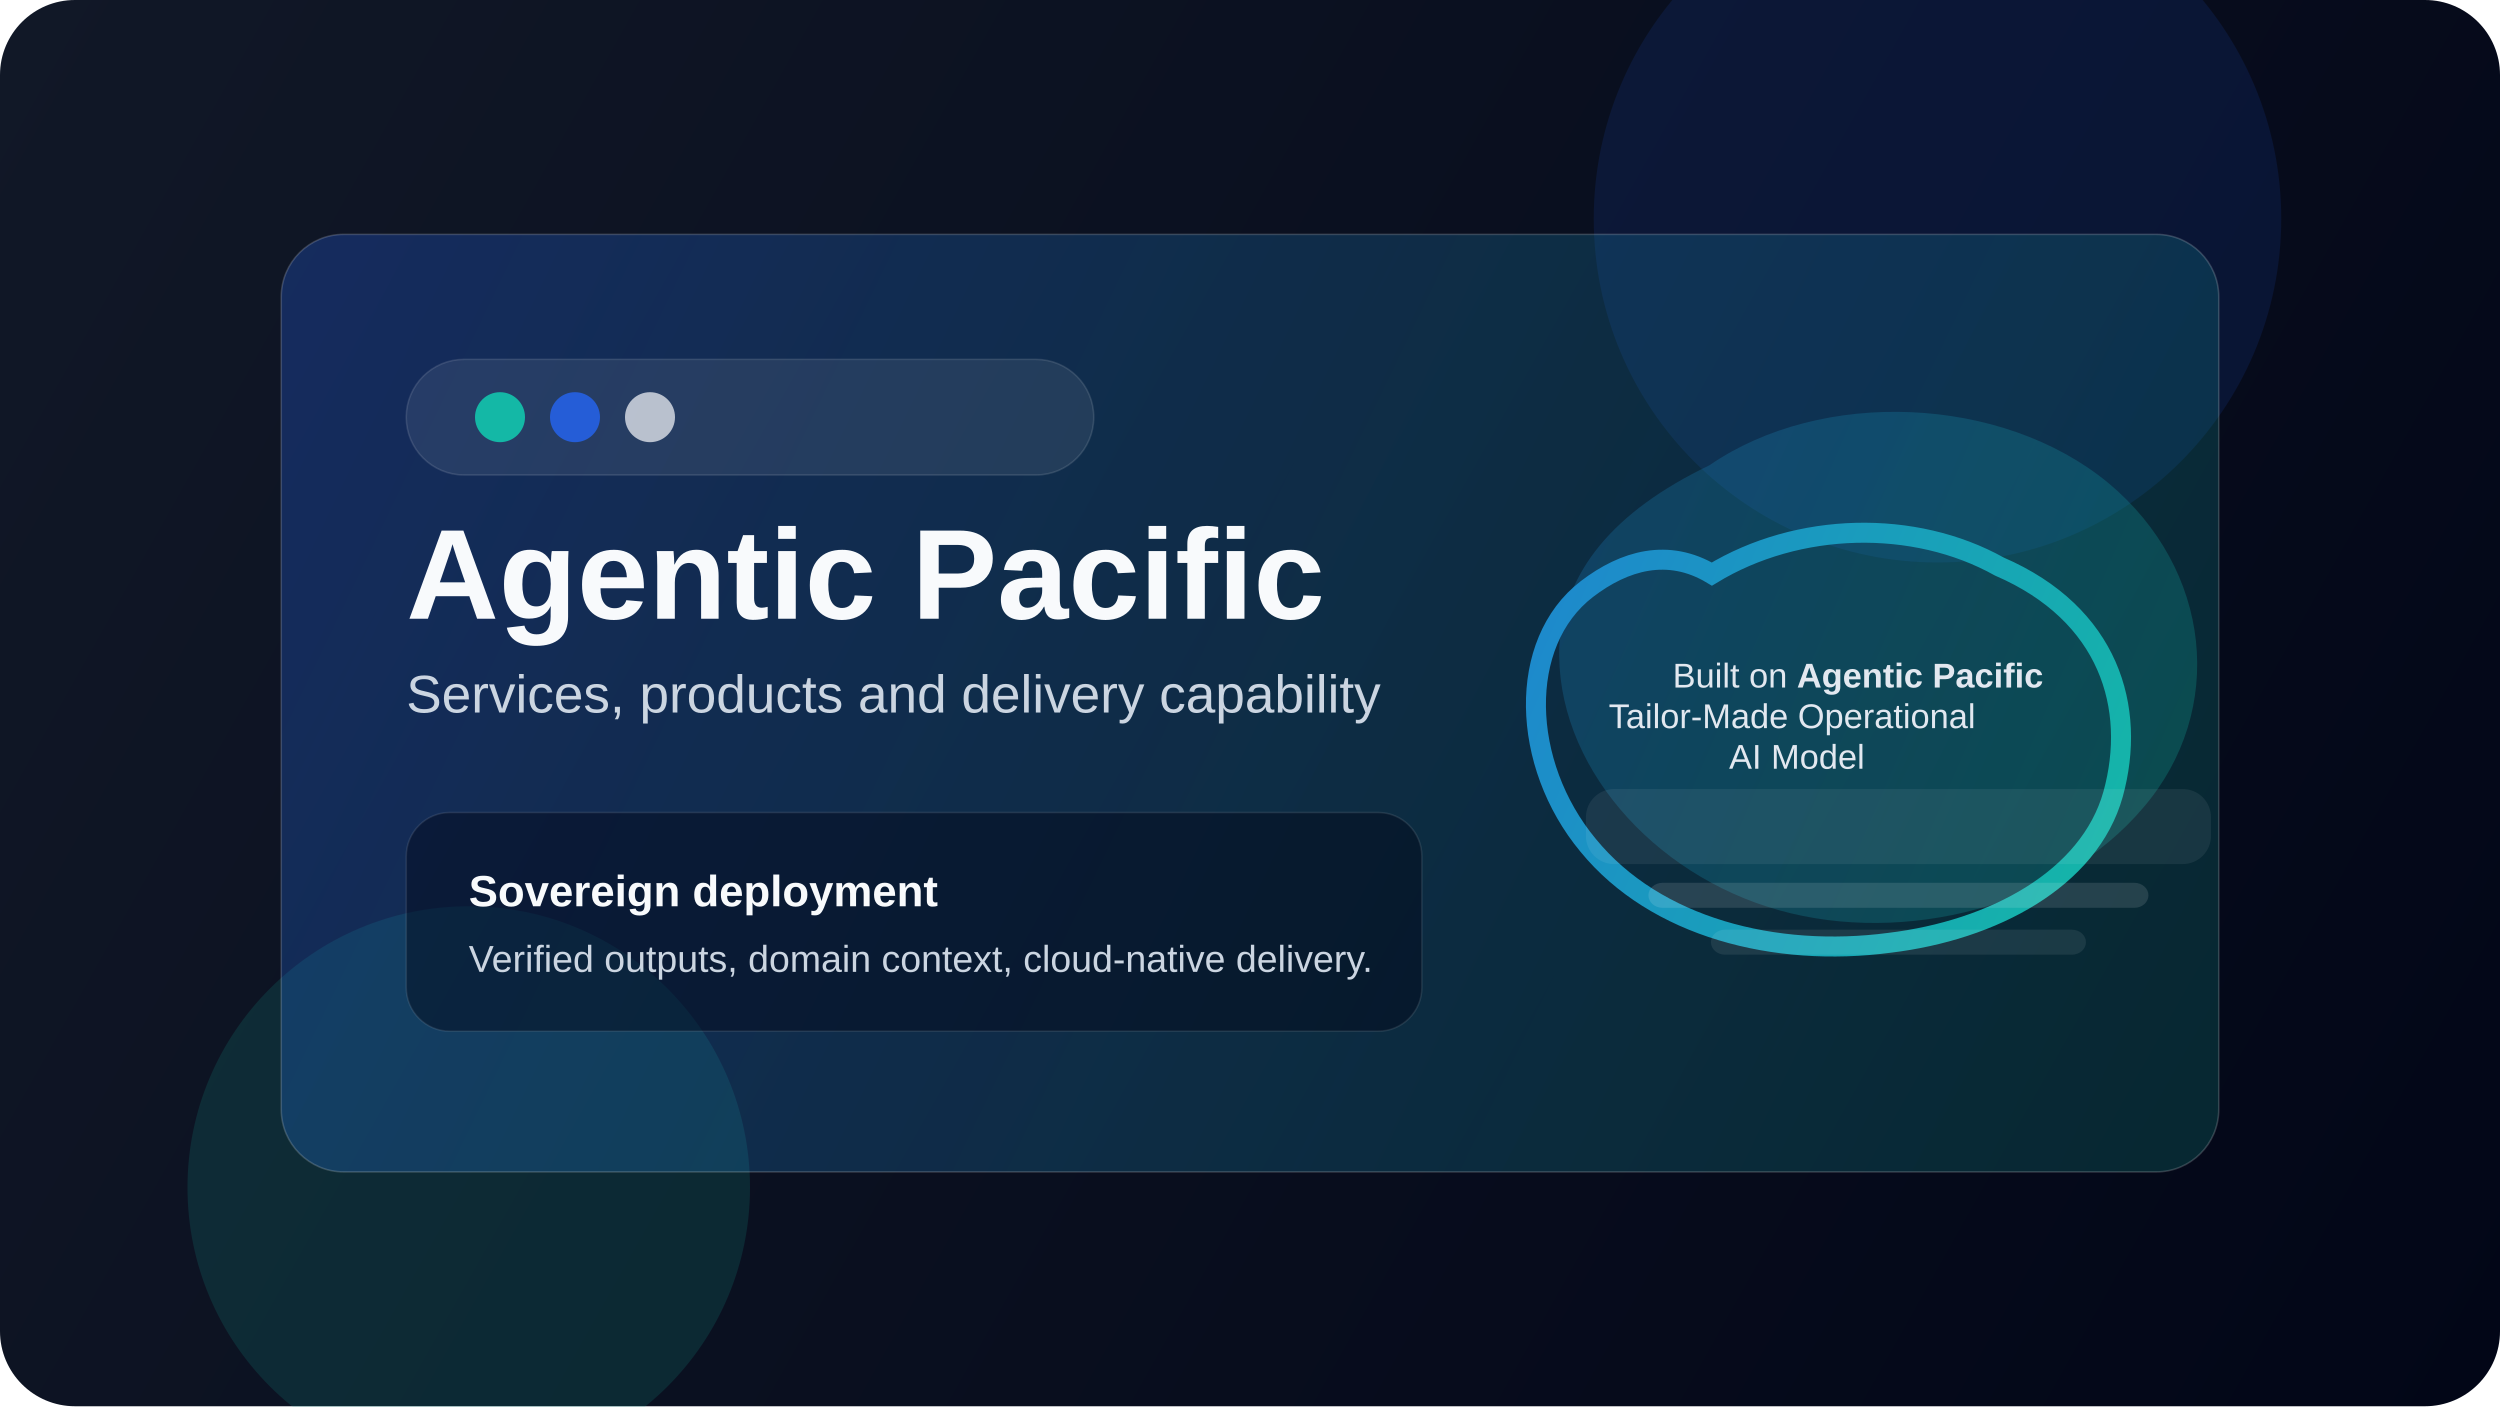
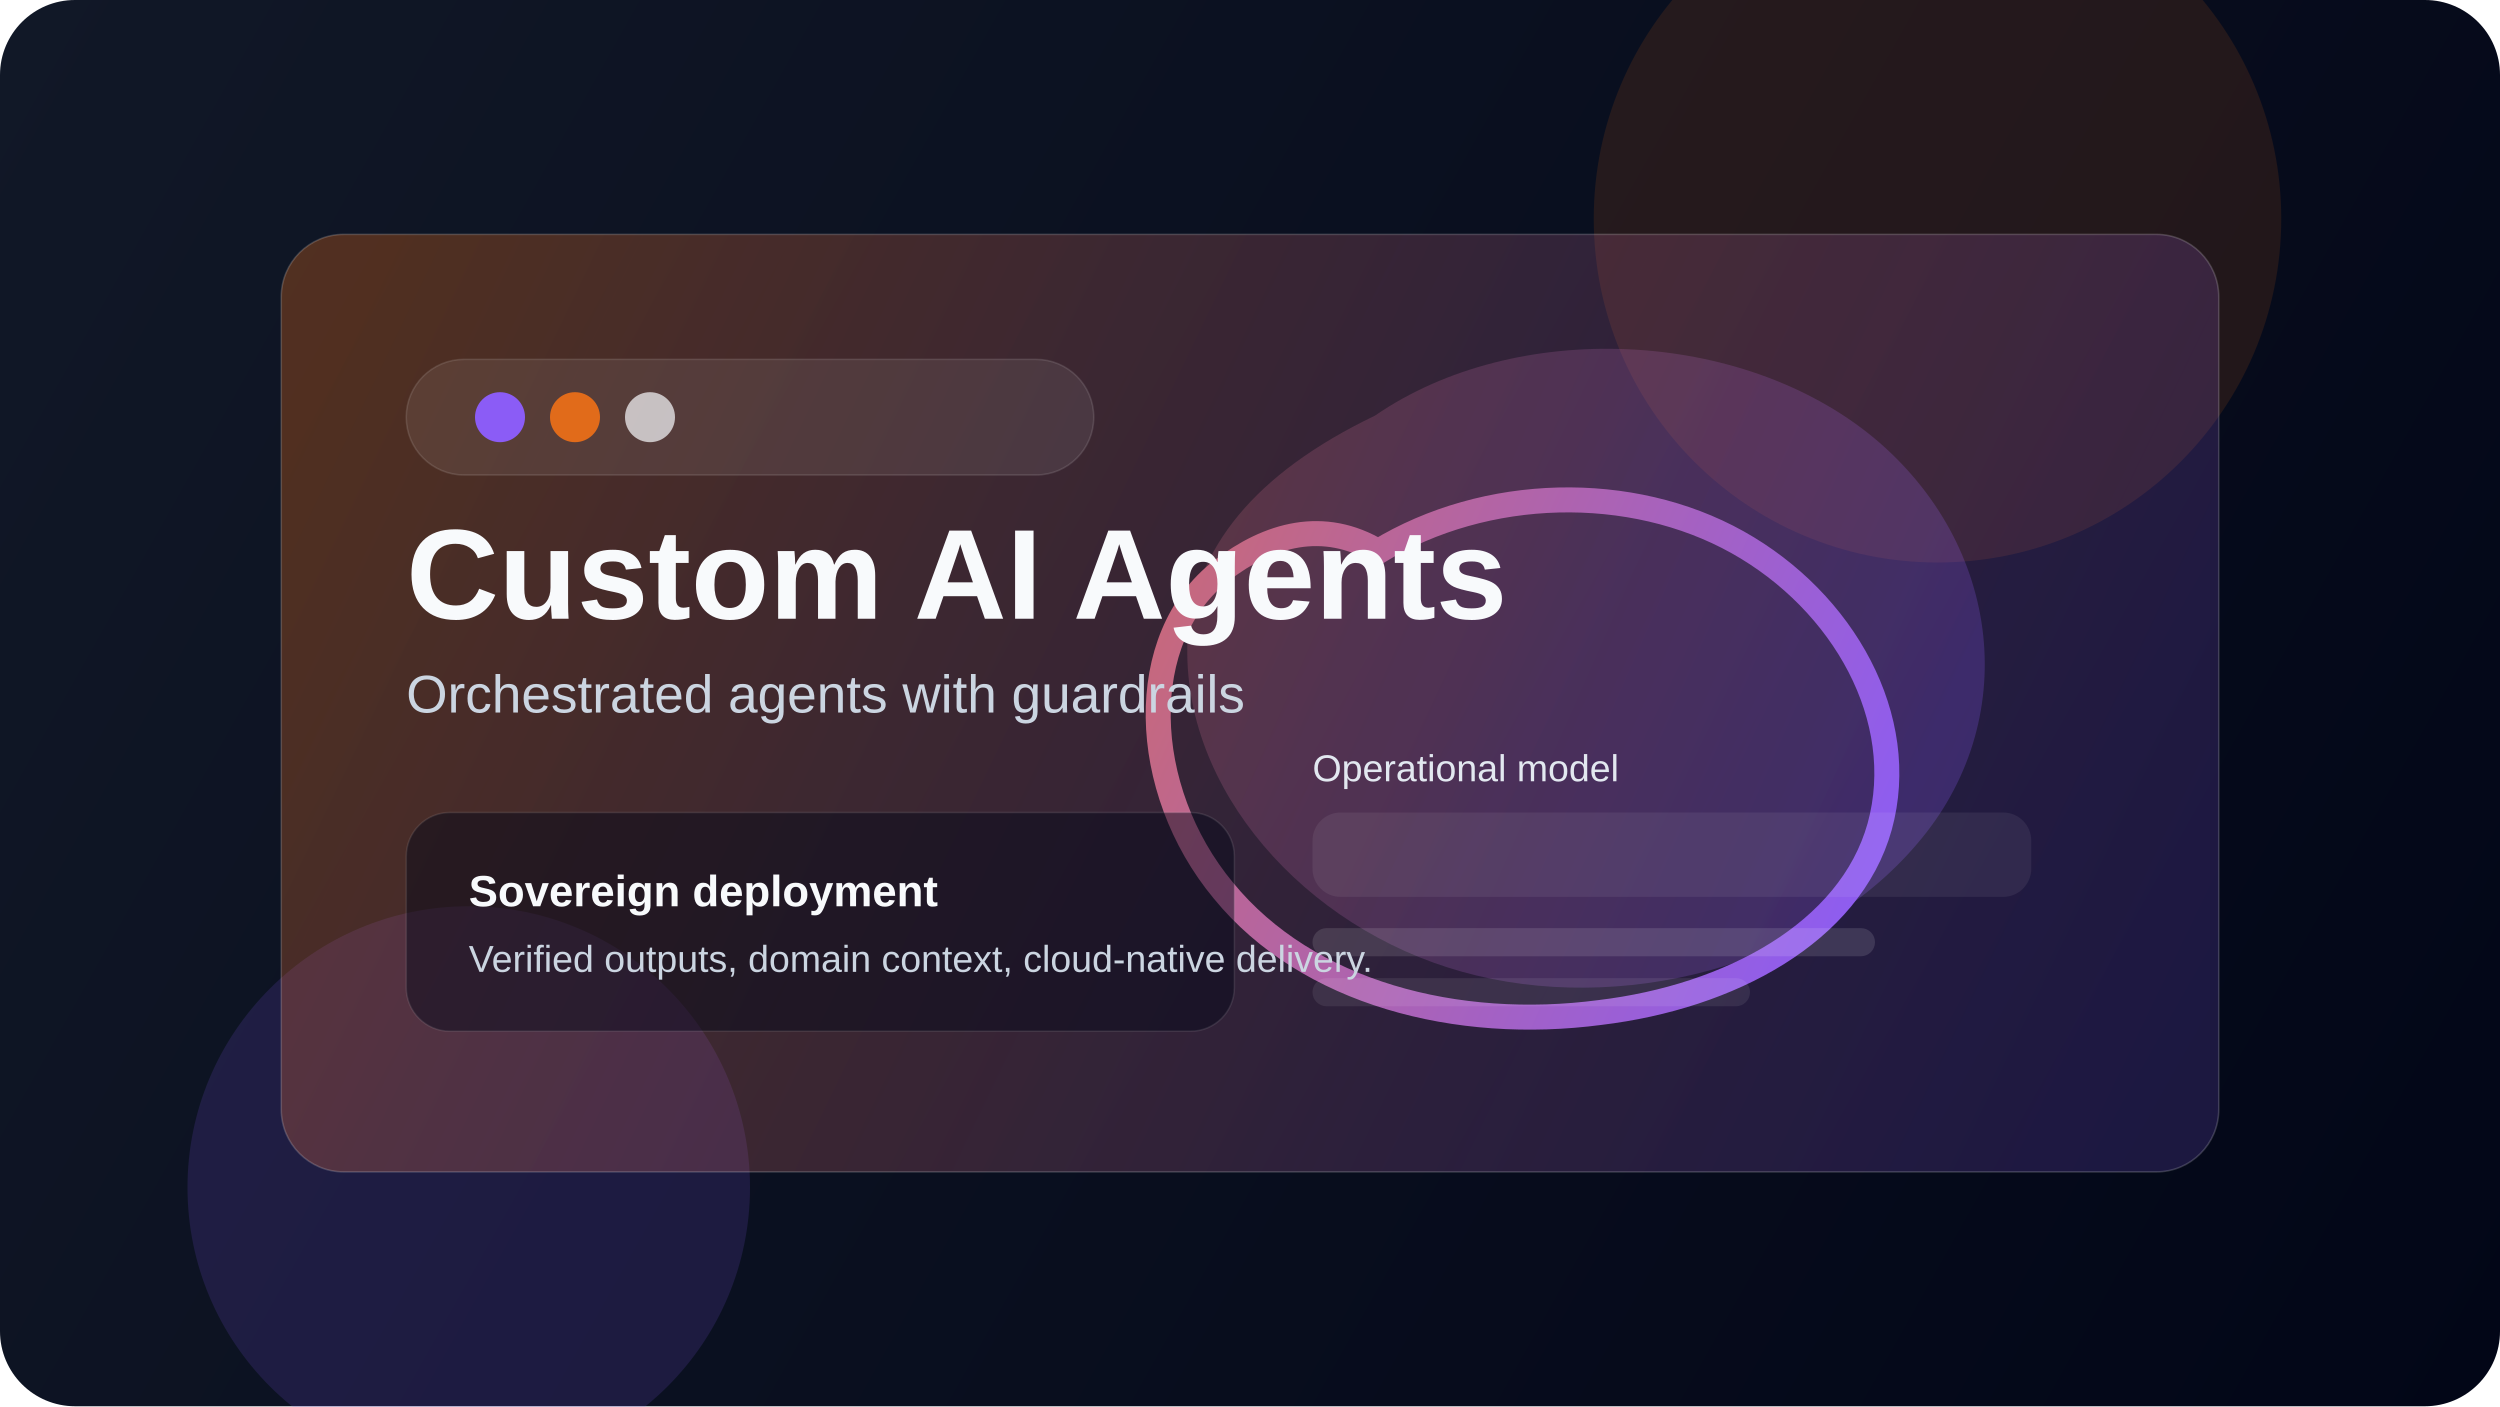
<svg xmlns="http://www.w3.org/2000/svg" width="1600" height="900" viewBox="0 0 1600 900" fill="none">
  <defs>
    <linearGradient id="bg" x1="0" y1="0" x2="1600" y2="900" gradientUnits="userSpaceOnUse">
      <stop stop-color="#111827" />
      <stop offset="1" stop-color="#020617" />
    </linearGradient>
    <linearGradient id="panel" x1="240" y1="180" x2="1360" y2="720" gradientUnits="userSpaceOnUse">
-       <stop stop-color="#2563eb" stop-opacity="0.28" />
-       <stop offset="1" stop-color="#14b8a6" stop-opacity="0.18" />
+       <stop stop-color="#f97316" stop-opacity="0.28" />
+       <stop offset="1" stop-color="#8b5cf6" stop-opacity="0.18" />
    </linearGradient>
-     <linearGradient id="orbit" x1="320" y1="280" x2="1200" y2="660" gradientUnits="userSpaceOnUse">
-       <stop stop-color="#2563eb" />
-       <stop offset="1" stop-color="#14b8a6" />
+     <linearGradient id="orbit" x1="320" y1="280" x2="1180" y2="660" gradientUnits="userSpaceOnUse">
+       <stop stop-color="#f97316" />
+       <stop offset="1" stop-color="#8b5cf6" />
    </linearGradient>
  </defs>
  <rect width="1600" height="900" rx="48" fill="url(#bg)" />
-   <circle cx="1240" cy="140" r="220" fill="#2563eb" fill-opacity="0.12" />
-   <circle cx="300" cy="760" r="180" fill="#14b8a6" fill-opacity="0.15" />
+   <circle cx="1240" cy="140" r="220" fill="#f97316" fill-opacity="0.12" />
+   <circle cx="300" cy="760" r="180" fill="#8b5cf6" fill-opacity="0.15" />
  <rect x="180" y="150" width="1240" height="600" rx="40" fill="url(#panel)" stroke="rgba(255,255,255,0.18)" />
  <rect x="260" y="230" width="440" height="74" rx="37" fill="rgba(255,255,255,0.08)" stroke="rgba(255,255,255,0.12)" />
-   <circle cx="320" cy="267" r="16" fill="#14b8a6" />
-   <circle cx="368" cy="267" r="16" fill="#2563eb" fill-opacity="0.85" />
+   <circle cx="320" cy="267" r="16" fill="#8b5cf6" />
+   <circle cx="368" cy="267" r="16" fill="#f97316" fill-opacity="0.85" />
  <circle cx="416" cy="267" r="16" fill="#F8FAFC" fill-opacity="0.7" />
-   <g transform="translate(390, 85) scale(0.8)">
-     <path d="M880 266C970 204 1114 210 1199 280C1282 349 1294 462 1227 540C1160 619 1036 650 936 622C835 594 756 505 760 410C764 351 803 303 880 266Z" fill="url(#orbit)" fill-opacity="0.24" />
-     <path d="M882 353C951 311 1044 309 1112 347C1200 385 1222 460 1203 529C1184 597 1107 638 1024 648C933 660 837 636 783 570C729 505 726 408 782 365C812 342 847 332 882 353Z" stroke="url(#orbit)" stroke-width="16" stroke-linecap="round" />
-   </g>
-   <rect x="260" y="520" width="650" height="140" rx="28" fill="rgba(2,6,23,0.46)" stroke="rgba(255,255,255,0.10)" />
-   <rect x="1015" y="505" width="400" height="48" rx="18" fill="rgba(255,255,255,0.07)" />
-   <rect x="1055" y="565" width="320" height="16" rx="9" fill="rgba(255,255,255,0.12)" />
-   <rect x="1095" y="595" width="240" height="16" rx="9" fill="rgba(255,255,255,0.08)" />
-   <text x="260" y="396" fill="#F8FAFC" font-size="82" font-family="Arial, Helvetica, sans-serif" font-weight="700">Agentic Pacific</text>
-   <text x="260" y="456" fill="#CBD5E1" font-size="34" font-family="Arial, Helvetica, sans-serif">Services, products and delivery capability</text>
+   <path d="M880 266C970 204 1114 210 1199 280C1282 349 1294 462 1227 540C1160 619 1036 650 936 622C835 594 756 505 760 410C764 351 803 303 880 266Z" fill="url(#orbit)" fill-opacity="0.24" />
+   <path d="M882 353C951 311 1044 309 1112 347C1180 385 1222 460 1203 529C1184 597 1107 638 1024 648C933 660 837 636 783 570C729 505 726 408 782 365C812 342 847 332 882 353Z" stroke="url(#orbit)" stroke-width="16" stroke-linecap="round" />
+   <rect x="260" y="520" width="530" height="140" rx="28" fill="rgba(2,6,23,0.46)" stroke="rgba(255,255,255,0.10)" />
+   <rect x="840" y="520" width="460" height="54" rx="18" fill="rgba(255,255,255,0.07)" />
+   <rect x="840" y="594" width="360" height="18" rx="9" fill="rgba(255,255,255,0.12)" />
+   <rect x="840" y="626" width="280" height="18" rx="9" fill="rgba(255,255,255,0.08)" />
+   <text x="260" y="396" fill="#F8FAFC" font-size="82" font-family="Arial, Helvetica, sans-serif" font-weight="700">Custom AI Agents</text>
+   <text x="260" y="456" fill="#CBD5E1" font-size="34" font-family="Arial, Helvetica, sans-serif">Orchestrated agents with guardrails</text>
  <text x="300" y="580" fill="#F8FAFC" font-size="28" font-family="Arial, Helvetica, sans-serif" font-weight="700">Sovereign deployment</text>
  <text x="300" y="622" fill="#CBD5E1" font-size="24" font-family="Arial, Helvetica, sans-serif">Verified outputs, domain context, cloud-native delivery.</text>
-   <text x="1150" y="440" text-anchor="middle" fill="#E2E8F0" font-size="22" font-family="Arial, Helvetica, sans-serif">
-     <tspan x="1150" dy="0" text-anchor="end">Built on </tspan>
-     <tspan x="1150" dy="0" font-weight="700" text-anchor="start">Agentic Pacific</tspan>
-     <tspan x="1150" dy="26" text-anchor="middle">Tailor-Made Operational</tspan>
-     <tspan x="1150" dy="26" text-anchor="middle">AI Model</tspan>
-   </text>
+   <text x="840" y="500" fill="#E2E8F0" font-size="24" font-family="Arial, Helvetica, sans-serif">Operational model</text>
</svg>
